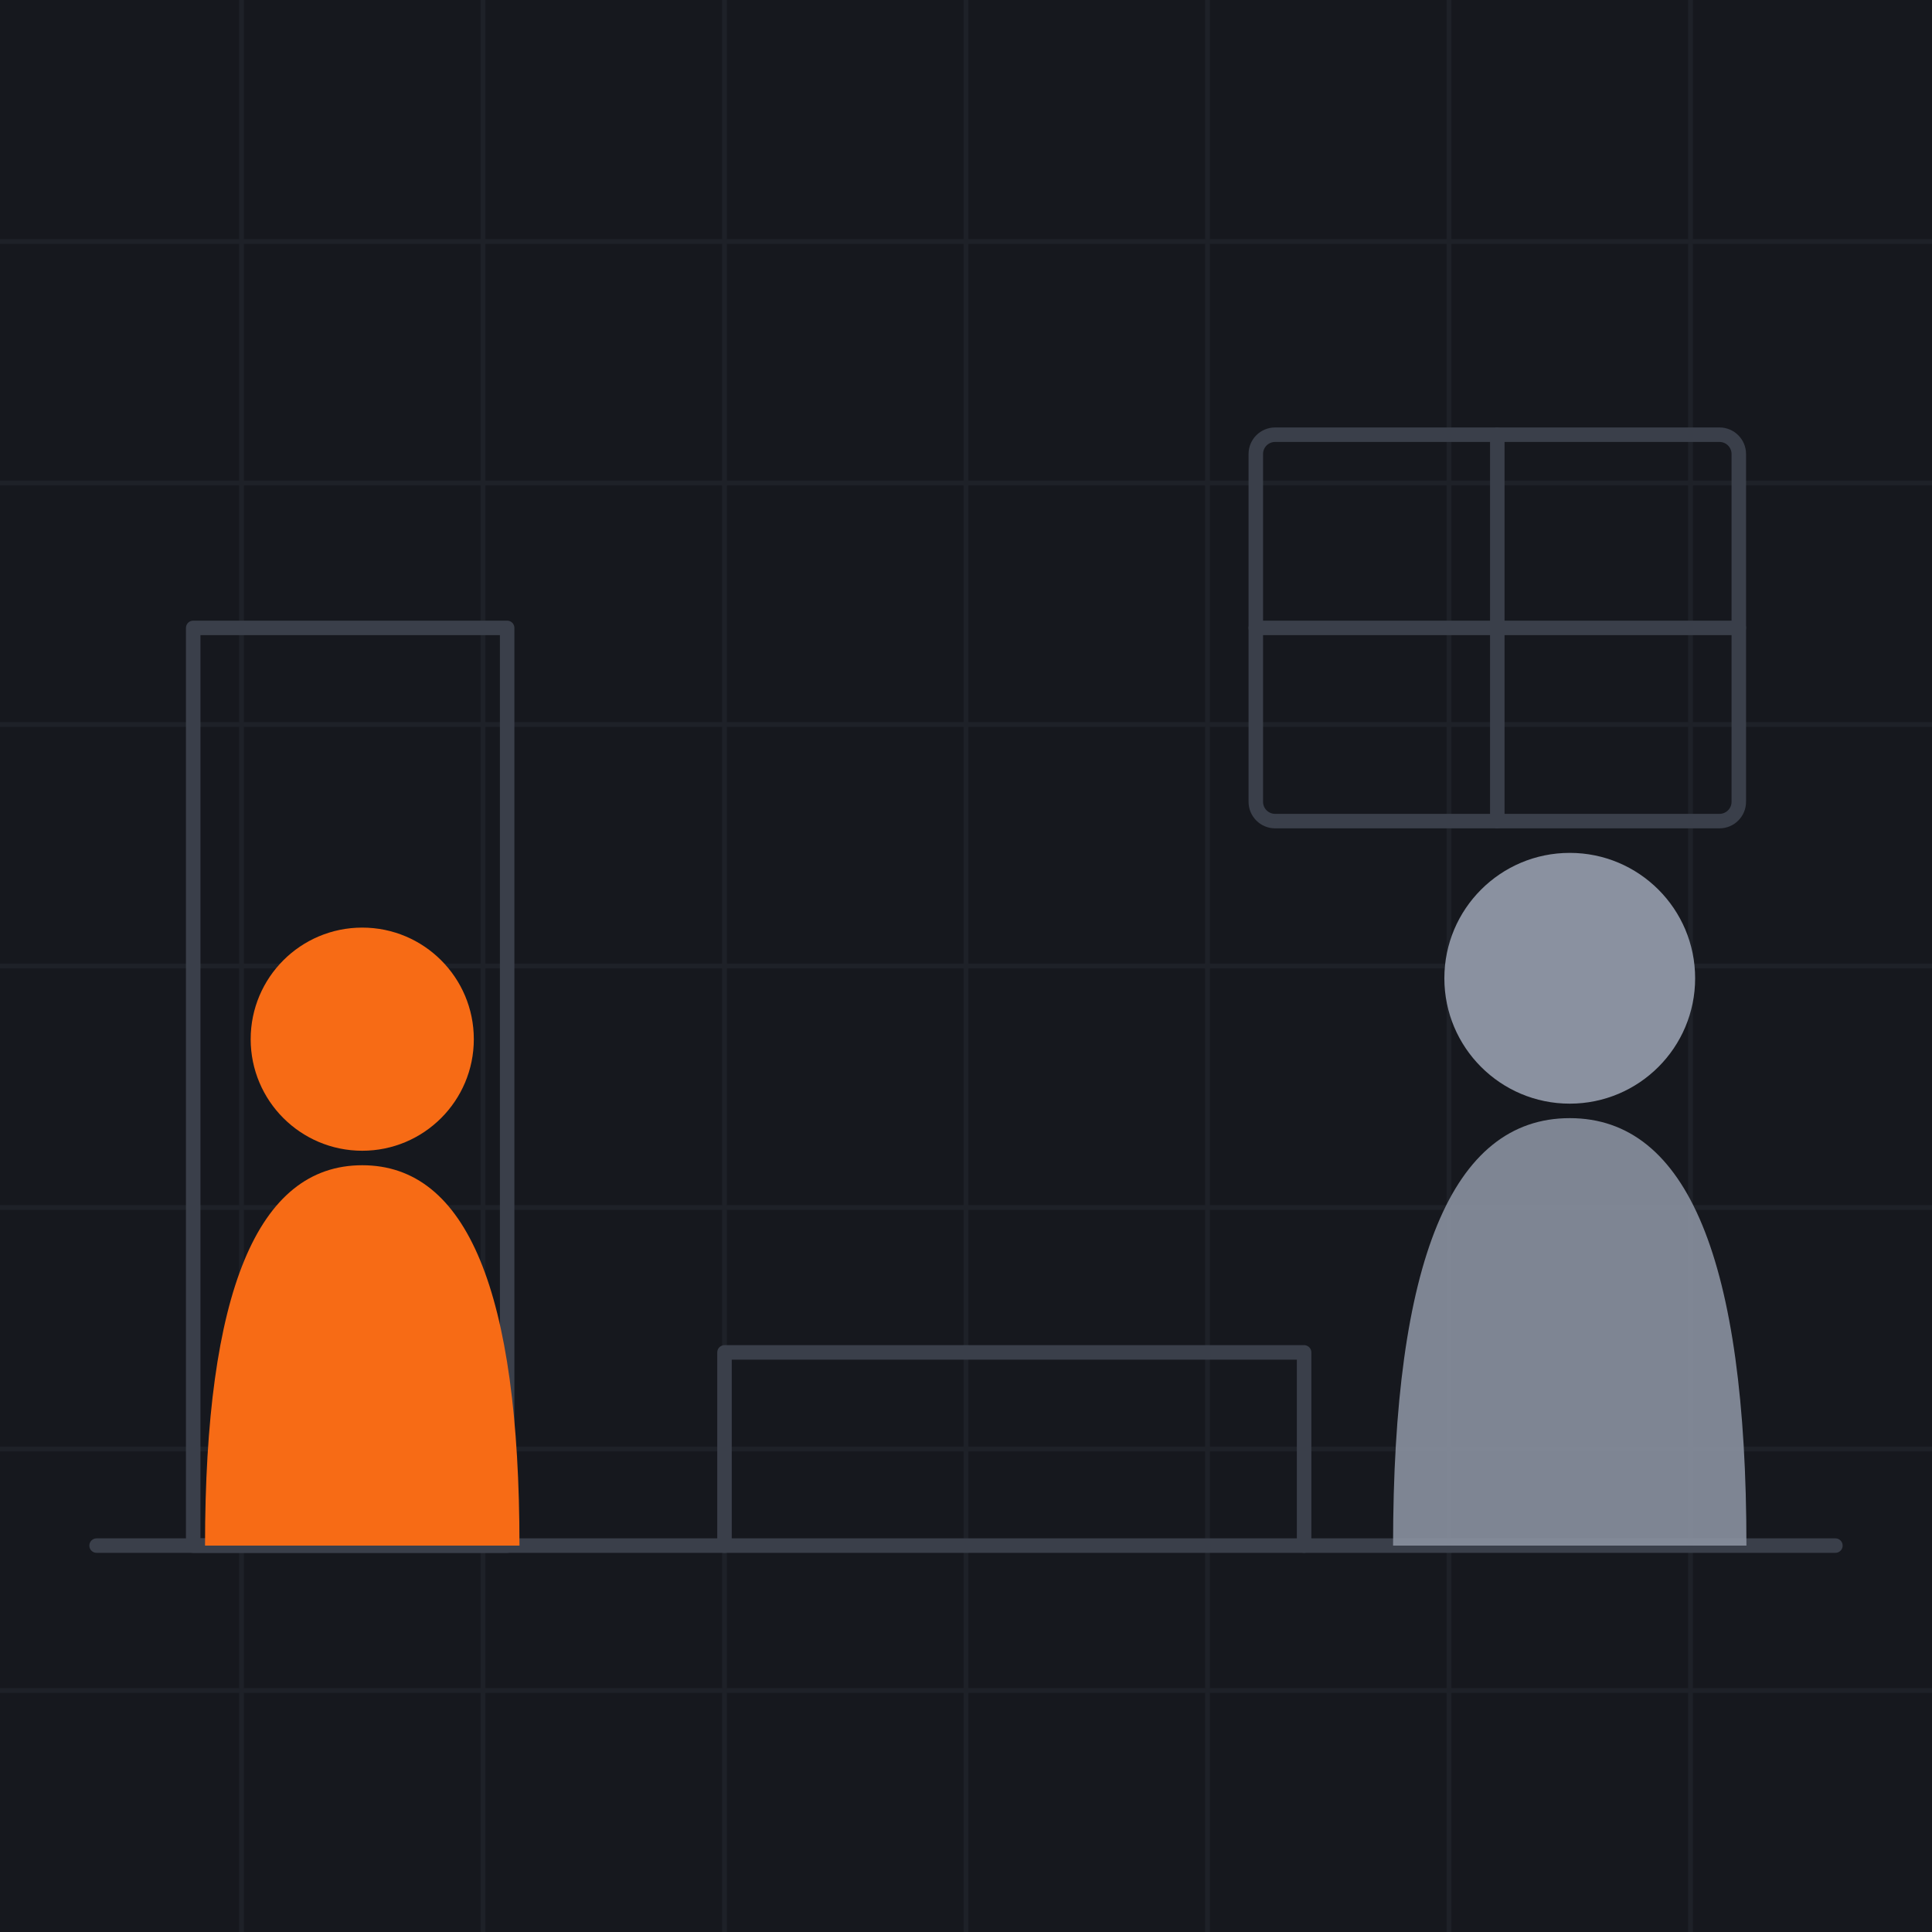
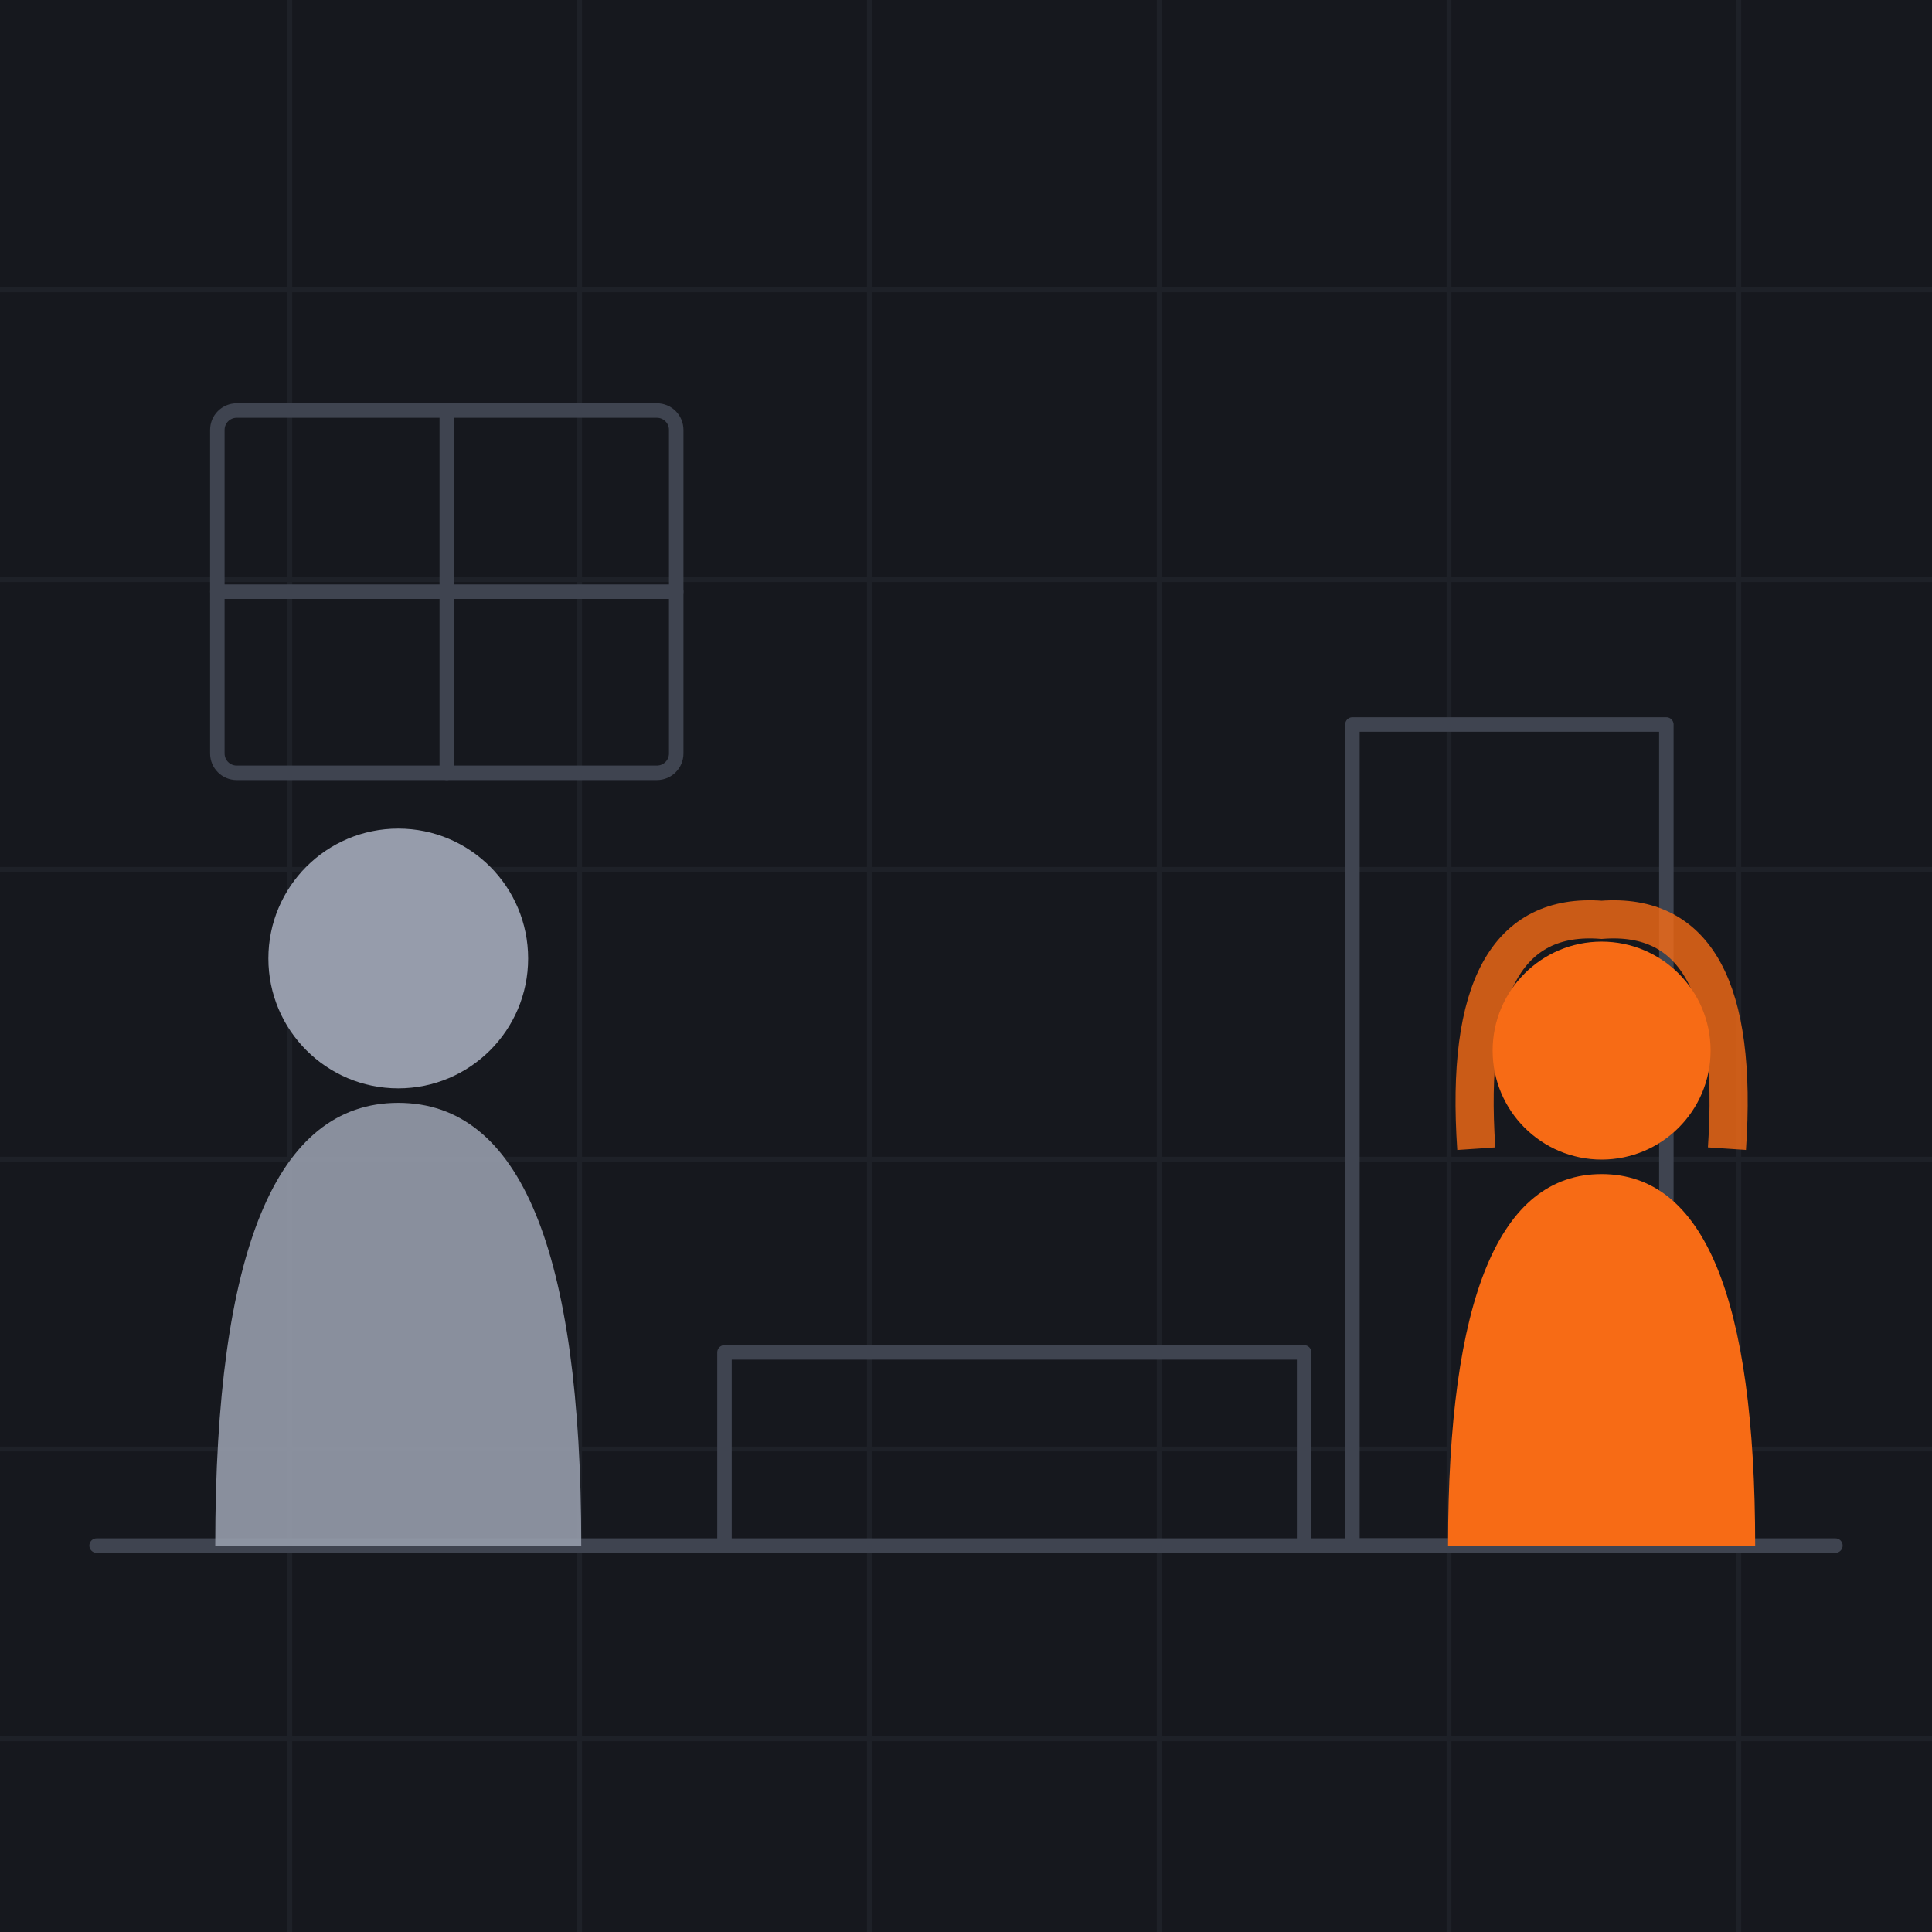
<svg xmlns="http://www.w3.org/2000/svg" viewBox="0 0 800 800">
  <rect width="800" height="800" fill="#16181E" />
-   <path d="M100,0V800M0,100H800" stroke="#1E2128" stroke-width="2" />
-   <path d="M200,0V800M0,200H800" stroke="#1E2128" stroke-width="2" />
-   <path d="M300,0V800M0,300H800" stroke="#1E2128" stroke-width="2" />
-   <path d="M400,0V800M0,400H800" stroke="#1E2128" stroke-width="2" />
-   <path d="M500,0V800M0,500H800" stroke="#1E2128" stroke-width="2" />
+   <path d="M120,0V800M0,120H800" stroke="#1E2128" stroke-width="2" />
+   <path d="M240,0V800M0,240H800" stroke="#1E2128" stroke-width="2" />
+   <path d="M360,0V800M0,360H800" stroke="#1E2128" stroke-width="2" />
+   <path d="M480,0V800M0,480H800" stroke="#1E2128" stroke-width="2" />
  <path d="M600,0V800M0,600H800" stroke="#1E2128" stroke-width="2" />
-   <path d="M700,0V800M0,700H800" stroke="#1E2128" stroke-width="2" />
-   <path d="M40,640 H760" stroke="#3A3F4A" stroke-width="6" fill="none" stroke-linecap="round" stroke-linejoin="round" />
-   <rect x="520" y="180" width="200" height="160" rx="8" stroke="#3A3F4A" stroke-width="6" fill="none" stroke-linecap="round" stroke-linejoin="round" />
-   <path d="M620,180 V340 M520,260 H720" stroke="#3A3F4A" stroke-width="6" fill="none" stroke-linecap="round" stroke-linejoin="round" />
-   <rect x="80" y="260" width="130" height="380" stroke="#3A3F4A" stroke-width="6" fill="none" stroke-linecap="round" stroke-linejoin="round" />
-   <path d="M300,560 h240 v80 M300,560 v80" stroke="#3A3F4A" stroke-width="6" fill="none" stroke-linecap="round" stroke-linejoin="round" />
-   <path d="M84.9,640 Q84.9,482.5 150,482.5 Q215.1,482.5 215.1,640Z" fill="#F76B15" opacity="1" />
-   <circle cx="150" cy="430.3" r="46.2" fill="#F76B15" />
-   <path d="M576.84,640 Q576.84,463 650,463 Q723.16,463 723.16,640Z" fill="#8A91A0" opacity="0.9" />
-   <circle cx="650" cy="405.08" r="51.92" fill="#8A91A0" />
+   <path d="M720,0V800M0,720H800" stroke="#1E2128" stroke-width="2" />
+   <path d="M40,640 H760" stroke="#3F4450" stroke-width="6" fill="none" stroke-linecap="round" stroke-linejoin="round" />
+   <rect x="90" y="170" width="190" height="150" rx="8" stroke="#3F4450" stroke-width="6" fill="none" stroke-linecap="round" stroke-linejoin="round" />
+   <path d="M185,170 V320 M90,245 H280" stroke="#3F4450" stroke-width="6" fill="none" stroke-linecap="round" stroke-linejoin="round" />
+   <rect x="560" y="300" width="130" height="340" stroke="#3F4450" stroke-width="6" fill="none" stroke-linecap="round" stroke-linejoin="round" />
+   <path d="M300,560 h240 v80 M300,560 v80" stroke="#3F4450" stroke-width="6" fill="none" stroke-linecap="round" stroke-linejoin="round" />
+   <path d="M599.605,640 Q599.605,486.16 663.192,486.16 Q726.779,486.16 726.779,640Z" fill="#F76B15" opacity="1" />
+   <circle cx="663.192" cy="435.034" r="45.126" fill="#F76B15" />
+   <path d="M611.297,475.648 Q604.528,376.37 663.192,380.882 Q721.856,376.37 715.087,475.648" fill="none" stroke="#F76B15" stroke-width="15.794" opacity=".8" />
+   <path d="M89.129,640 Q89.129,456.663 164.908,456.663 Q240.687,456.663 240.687,640Z" fill="#969CAB" opacity="0.9" />
+   <circle cx="164.908" cy="396.885" r="53.779" fill="#969CAB" />
</svg>
